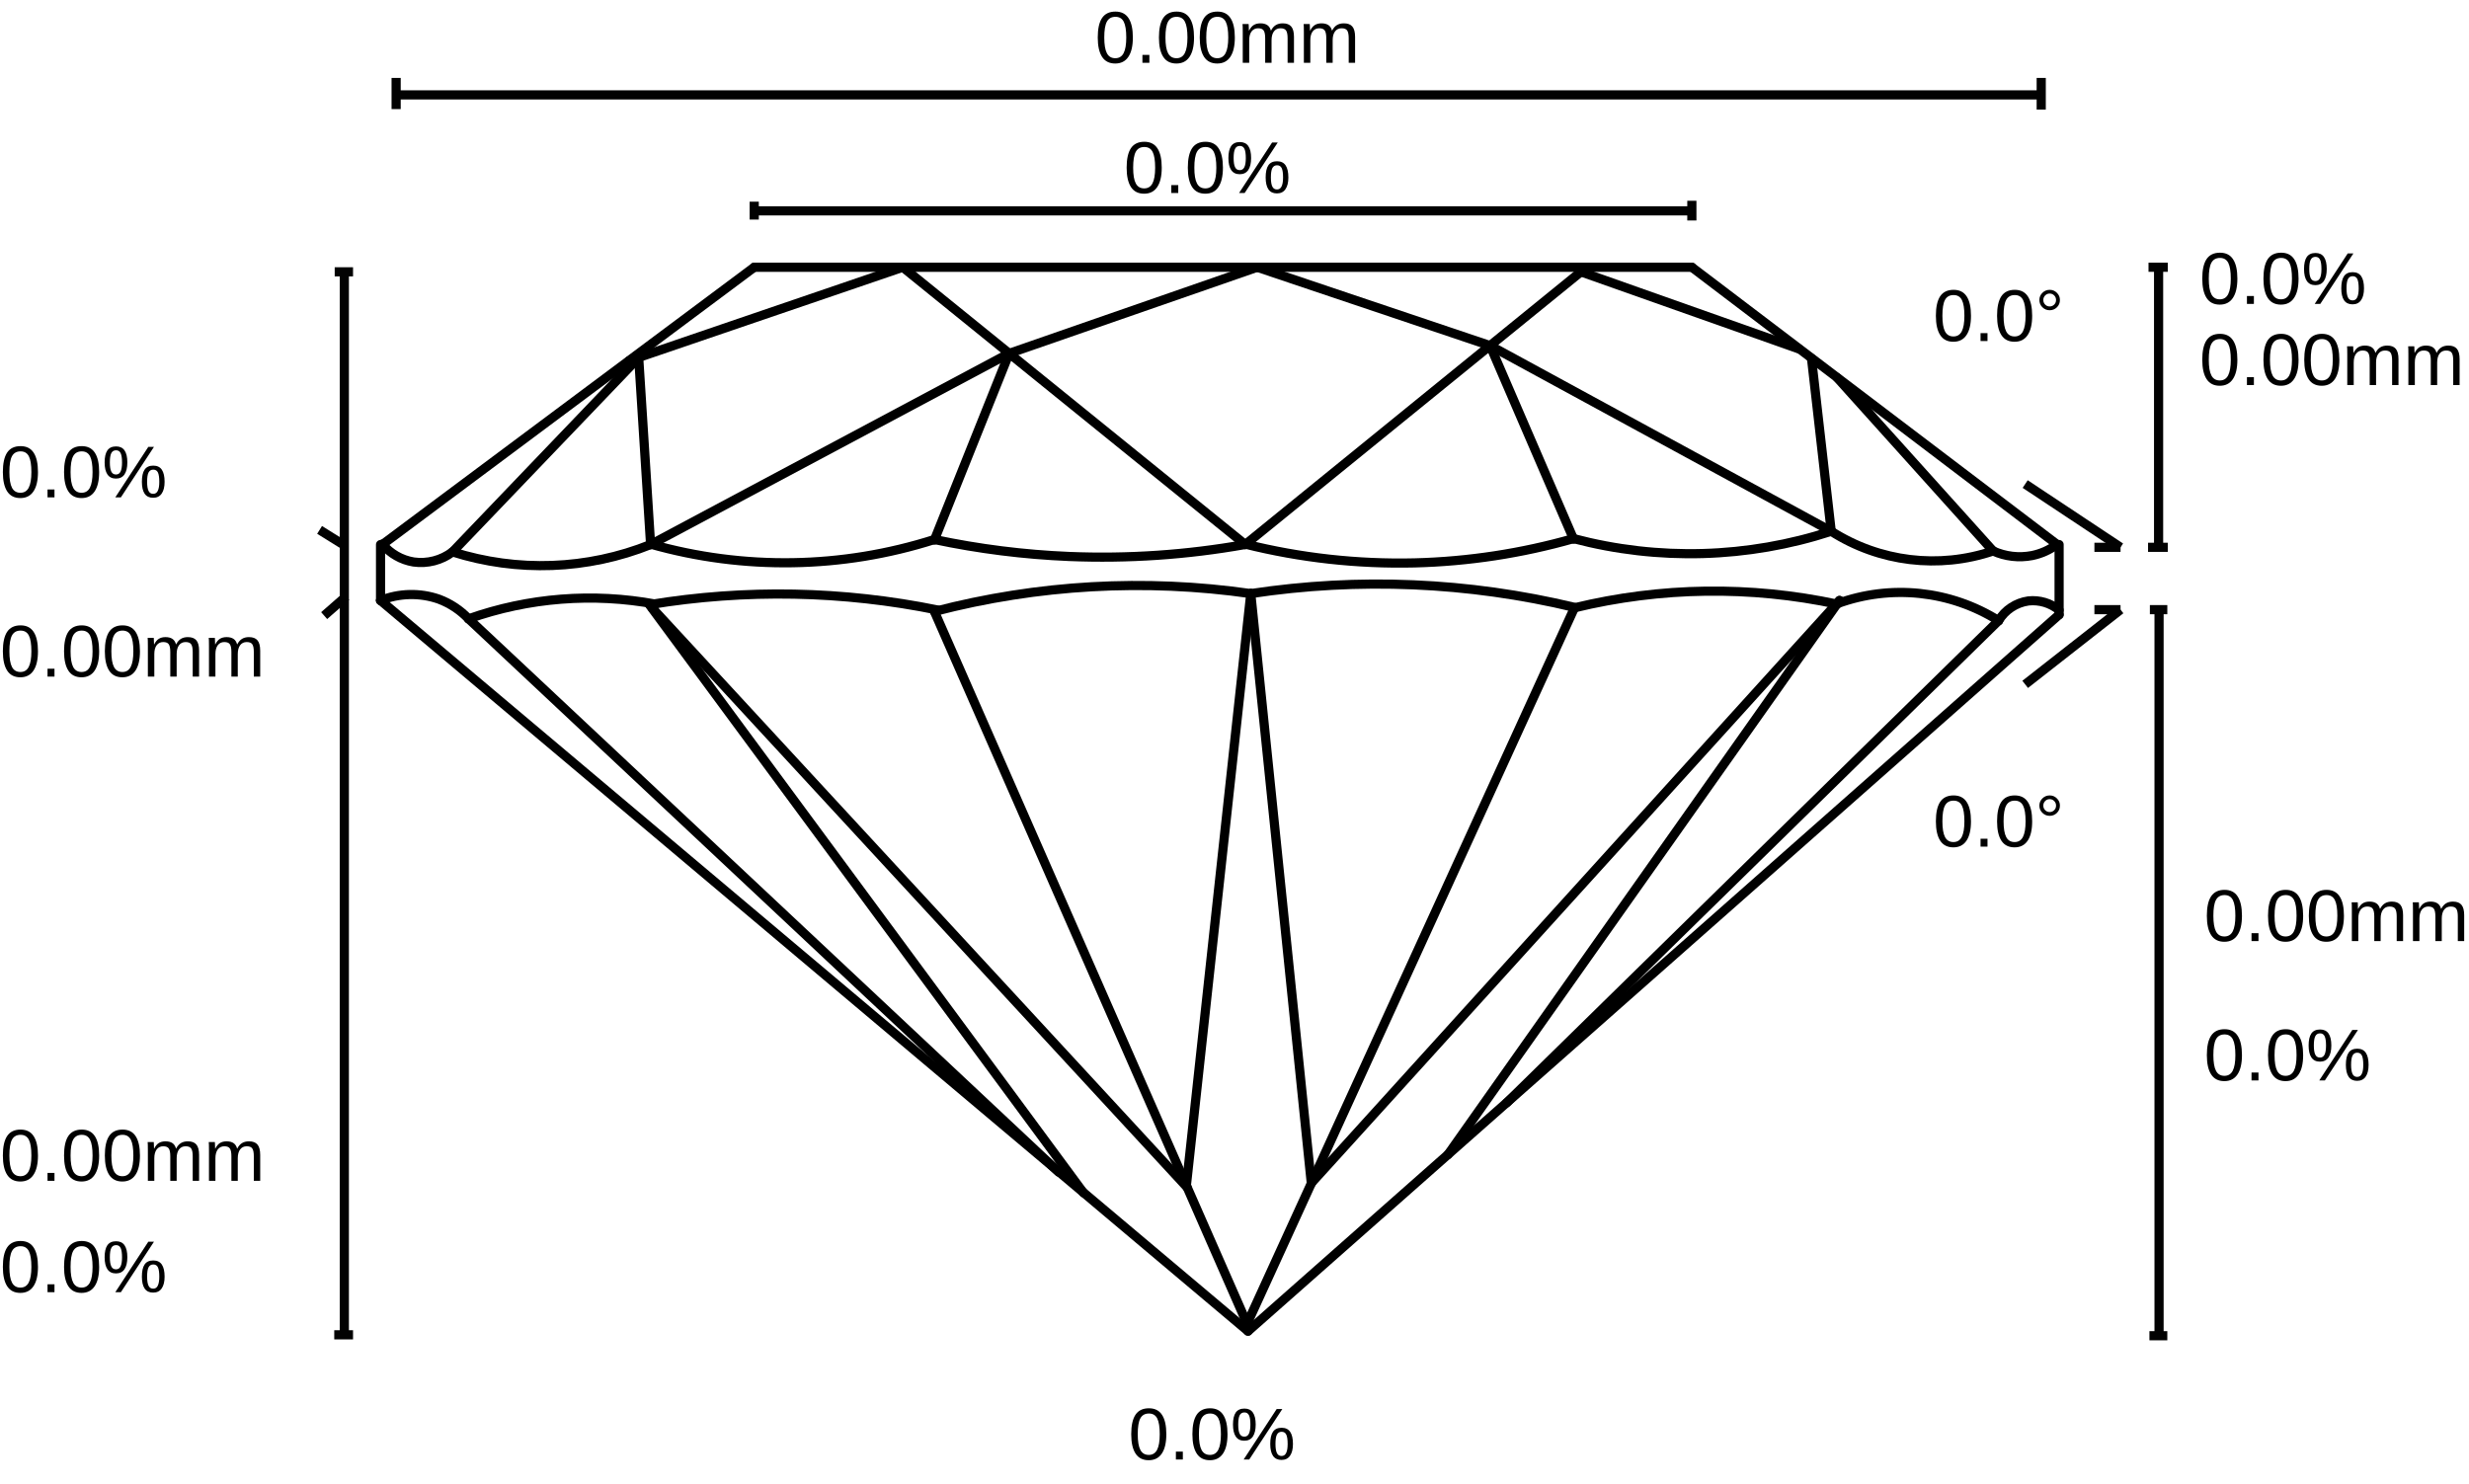
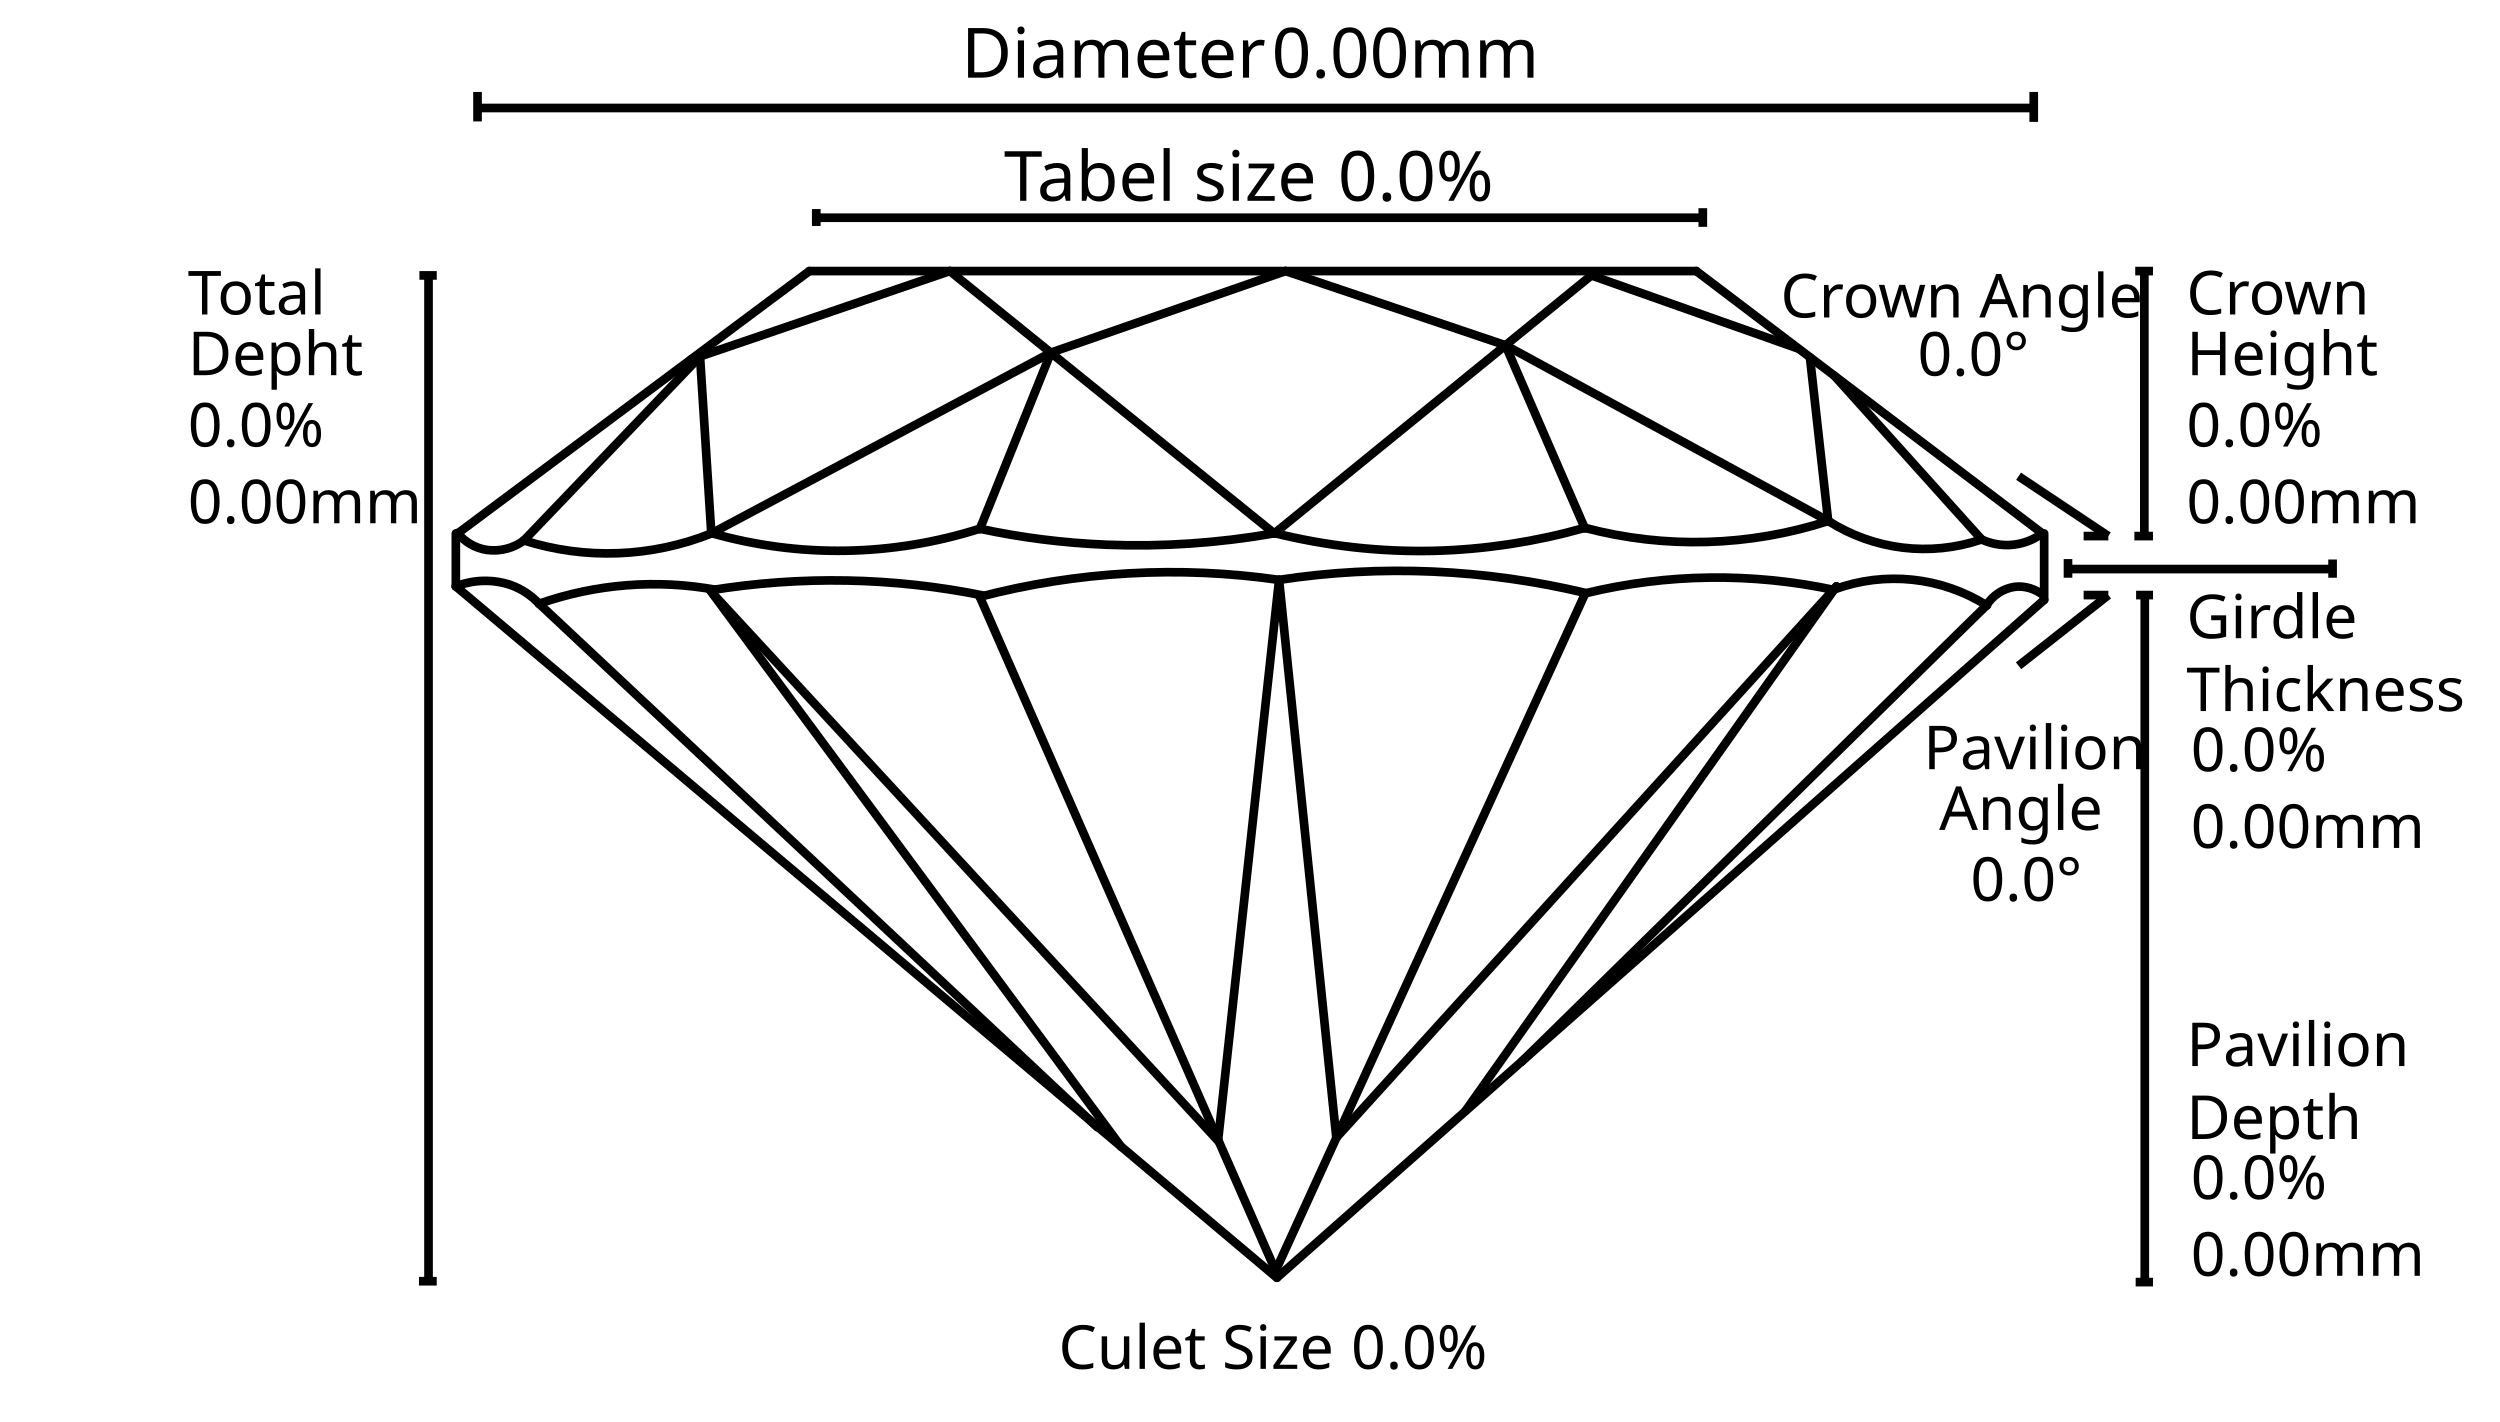
- <svg xmlns="http://www.w3.org/2000/svg" id="Layer_1" data-name="Layer 1" viewBox="0 0 538.5 323.6">
-   <defs>
-     <style>
-       .cls-1, .cls-3 {
-         fill: none;
-         stroke-miterlimit: 10;
-         stroke-width: 2px;
-       }
- 
-       .cls-1 {
-         stroke: #020202;
-       }
- 
-       .cls-2 {
-         isolation: isolate;
-         font-size: 16px;
-         font-family: ArialMT, Arial;
-       }
- 
-       .cls-3 {
-         stroke: #000;
-         stroke-linecap: round;
-       }
-     </style>
-   </defs>
+ <svg xmlns="http://www.w3.org/2000/svg" version="1.1" id="Layer_1" x="0px" y="0px" viewBox="0 0 576.4 327.8" style="enable-background:new 0 0 576.4 327.8;" xml:space="preserve">
+   <style type="text/css">
+ 	.st0{fill:none;stroke:#020202;stroke-width:2;stroke-miterlimit:10;}
+ 	.st1{font-family:'ArialMT';}
+ 	.st2{font-size:14px;}
+ 	.st3{enable-background:new    ;}
+ 	.st4{font-size:16px;}
+ 	.st5{fill:none;stroke:#000000;stroke-width:2;stroke-linecap:round;stroke-miterlimit:10;}
+ </style>
  <g id="lines">
-     <line class="cls-1" x1="164.5" y1="46" x2="368.5" y2="46" />
-     <line class="cls-1" x1="164.5" y1="44" x2="164.5" y2="47.9" />
-     <line class="cls-1" x1="369" y1="43.8" x2="369" y2="48.1" />
+     <line class="st0" x1="188.2" y1="50.2" x2="392.1" y2="50.2" />
+     <line class="st0" x1="188.2" y1="48.2" x2="188.2" y2="52.1" />
+     <line class="st0" x1="392.6" y1="48" x2="392.6" y2="52.3" />
    <g>
-       <line class="cls-1" x1="86.5" y1="20.7" x2="445" y2="20.7" />
-       <line class="cls-1" x1="445.2" y1="17" x2="445.2" y2="23.9" />
-       <line class="cls-1" x1="86.4" y1="17" x2="86.4" y2="23.8" />
+       <line class="st0" x1="110.2" y1="24.9" x2="468.6" y2="24.9" />
+       <line class="st0" x1="468.9" y1="21.2" x2="468.9" y2="28.1" />
+       <line class="st0" x1="110.1" y1="21.2" x2="110.1" y2="28" />
    </g>
    <g>
-       <line class="cls-1" x1="75.1" y1="59.3" x2="75.1" y2="291" />
-       <line class="cls-1" x1="73" y1="59.3" x2="77" y2="59.3" />
-       <line class="cls-1" x1="72.9" y1="291.2" x2="77" y2="291.2" />
+       <line class="st0" x1="98.8" y1="63.5" x2="98.8" y2="295.2" />
+       <line class="st0" x1="96.7" y1="63.5" x2="100.7" y2="63.5" />
+       <line class="st0" x1="96.6" y1="295.4" x2="100.7" y2="295.4" />
    </g>
    <g>
-       <line class="cls-1" x1="470.8" y1="58.3" x2="470.8" y2="119.4" />
-       <line class="cls-1" x1="468.6" y1="58.3" x2="472.8" y2="58.3" />
-       <line class="cls-1" x1="468.5" y1="119.4" x2="472.8" y2="119.4" />
+       <line class="st0" x1="494.4" y1="62.5" x2="494.4" y2="123.6" />
+       <line class="st0" x1="492.3" y1="62.5" x2="496.4" y2="62.5" />
+       <line class="st0" x1="492.1" y1="123.6" x2="496.4" y2="123.6" />
    </g>
    <g>
-       <line class="cls-1" x1="470.9" y1="133.3" x2="470.9" y2="291.3" />
-       <line class="cls-1" x1="468.9" y1="133" x2="472.7" y2="133" />
-       <line class="cls-1" x1="468.8" y1="291.4" x2="472.7" y2="291.4" />
+       <line class="st0" x1="494.5" y1="137.5" x2="494.5" y2="295.5" />
+       <line class="st0" x1="492.5" y1="137.2" x2="496.4" y2="137.2" />
+       <line class="st0" x1="492.4" y1="295.6" x2="496.4" y2="295.6" />
    </g>
    <g>
-       <line class="cls-1" x1="441.7" y1="105.6" x2="462.5" y2="119.4" />
-       <line class="cls-1" x1="456.8" y1="119.4" x2="462.5" y2="119.4" />
+       <line class="st0" x1="465.4" y1="109.8" x2="486.1" y2="123.6" />
+       <line class="st0" x1="480.4" y1="123.6" x2="486.1" y2="123.6" />
    </g>
-     <line class="cls-1" x1="69.7" y1="115.6" x2="75" y2="118.9" />
-     <line class="cls-1" x1="70.7" y1="134.3" x2="75.5" y2="130.1" />
    <g>
-       <line class="cls-1" x1="441.7" y1="149.3" x2="462.5" y2="133" />
-       <line class="cls-1" x1="456.8" y1="133" x2="462.5" y2="133" />
+       <line class="st0" x1="465.4" y1="153.5" x2="486.1" y2="137.2" />
+       <line class="st0" x1="480.4" y1="137.2" x2="486.1" y2="137.2" />
+     </g>
+     <g>
+       <line class="st0" x1="537.8" y1="131.2" x2="476.8" y2="131.2" />
+       <line class="st0" x1="537.8" y1="129" x2="537.8" y2="133.2" />
+       <line class="st0" x1="476.8" y1="128.9" x2="476.8" y2="133.2" />
    </g>
  </g>
  <g id="text">
-     <text class="cls-2" id="SVG_Culet_Size_percentages" data-rounding="1" data-suffix="%" transform="translate(246.1 318.4)">0.0%</text>
-     <text class="cls-2" id="SVG_Crown_angel-deg" data-rounding="1" data-suffix="°" transform="translate(421.6 74.4)">0.0°</text>
-     <text class="cls-2" id="SVG_Pavilion_angel-deg" data-rounding="1" data-suffix="°" transform="translate(421.6 184.7)">0.0°</text>
-     <g id="Pavillion">
-       <text class="cls-2" id="SVG_Pavilion_height-percentages" data-rounding="1" data-suffix="%" transform="translate(480.7 235.7)">0.0%</text>
-       <text class="cls-2" id="SVG_Pavilion_height-mm" data-rounding="2" data-suffix="mm" transform="translate(480.7 205.3)">0.00mm</text>
+     <g>
+       <text id="SVG_Culet_Size_percentages" data-rounding="1" data-suffix="%" transform="matrix(1 0 0 1 311.5014 315.6)" class="st1 st2">0.0%</text>
+     </g>
+     <text id="text_SVG_Culet_Size_percentages_1_" transform="matrix(1 0 0 1 244.0504 315.6)" class="st1 st2">Culet Size</text>
+     <g>
+       <text id="SVG_Crown_angel-deg" data-rounding="1" data-suffix="°" transform="matrix(1 0 0 1 442.1017 86.6001)" class="st1 st2">0.0°</text>
    </g>
    <g id="Crown">
-       <text class="cls-2" id="SVG_Crown_height-mm" data-rounding="2" data-suffix="mm" transform="translate(479.7 84)">0.00mm</text>
-       <text class="cls-2" id="SVG_Crown_height-percentages" data-rounding="1" data-suffix="%" transform="translate(479.7 66.3)">0.0%</text>
+       <text id="text_SVG_Crown_height-percentages_3" transform="matrix(1 0 0 1 504.1014 72.5)" class="st3">
+         <tspan x="0" y="0" class="st1 st2">Crown</tspan>
+         <tspan x="0" y="14" class="st1 st2">Height</tspan>
+       </text>
    </g>
-     <g id="Total">
-       <text class="cls-2" id="SVG_Total_Depth_mm" data-rounding="2" data-suffix="mm" transform="translate(0 281.9)">0.0%</text>
-       <text class="cls-2" id="SVG_Total_Depth_percentages" data-rounding="1" data-suffix="%" transform="translate(0 257.6)">0.00mm</text>
+     <g id="Crown_4_">
+       <text id="SVG_Crown_height-mm" data-rounding="2" data-suffix="mm" transform="matrix(1 0 0 1 504.1014 120.6501)" class="st1 st2">0.00mm</text>
+       <text id="SVG_Crown_height-percentages" data-rounding="1" data-suffix="%" transform="matrix(1 0 0 1 504.1014 102.9501)" class="st1 st2">0.0%</text>
    </g>
-     <g id="Girdle">
-       <text class="cls-2" id="SVG_Girdle_Thickness-mm" data-rounding="2" data-suffix="mm" transform="translate(0 147.6)">0.00mm</text>
-       <text class="cls-2" id="SVG_Girdle_Thickness-percentages" data-rounding="1" data-suffix="%" transform="translate(0 108.5)">0.0%</text>
+     <g id="Crown_3_">
+       <text id="text_SVG_Crown_height-percentages_3_" transform="matrix(1 0 0 1 43.3015 72.5)" class="st3">
+         <tspan x="0" y="0" class="st1 st2">Total</tspan>
+         <tspan x="0" y="14" class="st1 st2">Depht</tspan>
+       </text>
+     </g>
+     <g id="Crown_1_">
+       <text id="SVG_Total_Depth_mm" data-rounding="2" data-suffix="mm" transform="matrix(1 0 0 1 43.3015 120.6501)" class="st1 st2">0.00mm</text>
+       <text id="SVG_Total_Depth_percentages" data-rounding="1" data-suffix="%" transform="matrix(1 0 0 1 43.3015 102.9501)" class="st1 st2">0.0%</text>
+     </g>
+     <g id="Crown_5_">
+       <text id="SVG_Girdle_Thickness-mm" data-rounding="2" data-suffix="mm" transform="matrix(1 0 0 1 505.1014 195.5)" class="st1 st2">0.00mm</text>
+       <text id="SVG_Girdle_Thickness-percentages" data-rounding="1" data-suffix="%" transform="matrix(1 0 0 1 505.1014 177.8)" class="st1 st2">0.0%</text>
+     </g>
+     <g id="Crown_2_">
+       <text id="text_SVG_Crown_height-percentages_2_" transform="matrix(1 0 0 1 504.1014 147.1501)" class="st3">
+         <tspan x="0" y="0" class="st1 st2">Girdle </tspan>
+         <tspan x="0" y="16.8" class="st1 st2">Thickness</tspan>
+       </text>
+     </g>
+     <g id="Crown_8_">
+       <text id="SVG_Pavilion_height-mm" data-rounding="2" data-suffix="mm" transform="matrix(1 0 0 1 505.1014 294.1498)" class="st1 st2">0.00mm</text>
+       <text id="SVG_Pavilion_height-percentages" data-rounding="1" data-suffix="%" transform="matrix(1 0 0 1 505.1014 276.4498)" class="st1 st2">0.0%</text>
+     </g>
+     <g id="Crown_7_">
+       <text id="text_SVG_Crown_height-percentages_7_" transform="matrix(1 0 0 1 504.1014 245.7999)" class="st3">
+         <tspan x="0" y="0" class="st1 st2">Pavilion </tspan>
+         <tspan x="0" y="16.8" class="st1 st2">Depth</tspan>
+       </text>
    </g>
    <g id="Table">
-       <text class="cls-2" id="SVG_Table_Size_percentages" data-rounding="0" data-suffix="%" transform="translate(245.1 42.1)">0.0%</text>
-       <text class="cls-2" id="SVG_Diameter_mm" data-rounding="2" data-suffix="mm" transform="translate(238.8 13.7)">0.00mm</text>
+       <g>
+         <text id="text_SVG_Table_Size_percentages_1_" transform="matrix(1 0 0 1 231.4658 46.3)" class="st1 st4">Tabel size</text>
+         <text id="SVG_Table_Size_percentages" data-rounding="0" data-suffix="%" transform="matrix(1 0 0 1 308.4658 46.3)" class="st1 st4">0.0%</text>
+       </g>
+       <text id="SVG_Diameter_mm" data-rounding="2" data-suffix="mm" transform="matrix(1 0 0 1 293.2014 17.9)" class="st1 st4">0.00mm</text>
+       <text id="text_SVG_Diameter_mm_1_" transform="matrix(1 0 0 1 221.6503 17.9)" class="st1 st4">Diameter</text>
+     </g>
+     <g id="Crown_6_">
+       <text id="text_SVG_Crown_height-percentages_6_" transform="matrix(1 0 0 1 410.5103 73.1998)" class="st1 st2">Crown Angle</text>
+     </g>
+     <g>
+       <text id="SVG_Pavilion_angel-deg" data-rounding="1" data-suffix="°" transform="matrix(1 0 0 1 454.3017 207.7002)" class="st1 st2">0.0°</text>
+     </g>
+     <g id="Crown_9_">
+       <text id="text_SVG_Crown_height-percentages_9_" transform="matrix(1 0 0 1 443.4505 177.3495)" class="st3">
+         <tspan x="0" y="0" class="st1 st2">Pavilion </tspan>
+         <tspan x="0" y="14" class="st1 st2"> Angle</tspan>
+       </text>
    </g>
  </g>
  <g id="Round">
    <g>
-       <line class="cls-3" x1="449.1" y1="134.1" x2="449.1" y2="118.8" />
-       <line class="cls-3" x1="164.5" y1="58.3" x2="369" y2="58.3" />
-       <line class="cls-3" x1="448.7" y1="118.8" x2="369" y2="58.3" />
-       <line class="cls-3" x1="272.2" y1="290.4" x2="449.1" y2="134.1" />
-       <line class="cls-3" x1="164.5" y1="58.3" x2="83.4" y2="118.8" />
-       <line class="cls-3" x1="83" y1="131" x2="83" y2="118.8" />
-       <line class="cls-3" x1="272.2" y1="290.4" x2="83" y2="131" />
-       <line class="cls-3" x1="137.2" y1="78.7" x2="196.9" y2="58.3" />
-       <line class="cls-3" x1="271.6" y1="118.8" x2="196.9" y2="58.3" />
-       <line class="cls-3" x1="344.8" y1="59.3" x2="271.6" y2="118.8" />
-       <line class="cls-3" x1="392.3" y1="76.1" x2="344.8" y2="59.3" />
-       <line class="cls-3" x1="395.1" y1="78.2" x2="399.4" y2="115.9" />
-       <line class="cls-3" x1="325" y1="75.4" x2="399.4" y2="115.9" />
-       <line class="cls-3" x1="274.2" y1="58.3" x2="325" y2="75.4" />
-       <line class="cls-3" x1="220.1" y1="77.1" x2="274.2" y2="58.3" />
-       <line class="cls-3" x1="141.9" y1="118.8" x2="220.1" y2="77.1" />
-       <line class="cls-3" x1="203.8" y1="117.8" x2="220.1" y2="77.1" />
-       <line class="cls-3" x1="343.2" y1="117.6" x2="325" y2="75.4" />
-       <line class="cls-3" x1="141.9" y1="118.8" x2="139.3" y2="78" />
-       <line class="cls-3" x1="98.7" y1="120.4" x2="139.3" y2="78" />
-       <line class="cls-3" x1="102.2" y1="135" x2="230.9" y2="255.7" />
-       <line class="cls-3" x1="141.7" y1="132" x2="236.3" y2="260.2" />
-       <line class="cls-3" x1="203.8" y1="133.4" x2="272" y2="288.8" />
-       <line class="cls-3" x1="343.4" y1="132.6" x2="272" y2="288.8" />
-       <line class="cls-3" x1="401.2" y1="131" x2="286" y2="258.1" />
-       <line class="cls-3" x1="315.8" y1="251.9" x2="401.2" y2="131" />
-       <line class="cls-3" x1="435.9" y1="135.4" x2="328.6" y2="240.6" />
-       <line class="cls-3" x1="258.9" y1="259" x2="142.3" y2="132.7" />
-       <line class="cls-3" x1="272.8" y1="129.5" x2="258.8" y2="258.2" />
-       <line class="cls-3" x1="272.8" y1="129.5" x2="286" y2="258.1" />
-       <path class="cls-3" d="M98.7,120.4a64,64,0,0,0,43.2-1.6" transform="translate(0 0)" />
-       <path class="cls-3" d="M141.9,118.7a107.3,107.3,0,0,0,61.9-1" transform="translate(0 0)" />
-       <path class="cls-3" d="M203.8,117.7a177.3,177.3,0,0,0,29.4,3.7,177.5,177.5,0,0,0,38.3-2.6" transform="translate(0 0)" />
-       <path class="cls-3" d="M271.6,118.7a139.1,139.1,0,0,0,36.9,4.1,139.1,139.1,0,0,0,34.7-5.3" transform="translate(0 0)" />
-       <path class="cls-3" d="M343.2,117.5a99.4,99.4,0,0,0,56.2-1.6" transform="translate(0 0)" />
-       <line class="cls-3" x1="400.7" y1="82.4" x2="434.7" y2="120.2" />
-       <path class="cls-3" d="M399.4,115.9a41.1,41.1,0,0,0,35.3,4.3" transform="translate(0 0)" />
-       <path class="cls-3" d="M434.7,120.2a14.1,14.1,0,0,0,8.5,1,13.7,13.7,0,0,0,5.4-2.4" transform="translate(0 0)" />
-       <path class="cls-3" d="M435.9,135.4a9.1,9.1,0,0,1,6.5-4.3,9,9,0,0,1,6.7,2" transform="translate(0 0)" />
-       <path class="cls-3" d="M400.7,131.7a40.2,40.2,0,0,1,35.2,3.7" transform="translate(0 0)" />
-       <path class="cls-3" d="M343.4,132.6a128.7,128.7,0,0,1,57.3-.8" transform="translate(0 0)" />
-       <path class="cls-3" d="M272.8,129.5a184.2,184.2,0,0,1,70.6,3" transform="translate(0 0)" />
-       <path class="cls-3" d="M203.8,133.4a174.9,174.9,0,0,1,69-3.9" transform="translate(0 0)" />
-       <path class="cls-3" d="M141.7,131.9a173.1,173.1,0,0,1,62.9,1.2" transform="translate(0 0)" />
-       <path class="cls-3" d="M102.2,135a79.1,79.1,0,0,1,40.8-3.2" transform="translate(0 0)" />
-       <path class="cls-3" d="M102.2,135a17.3,17.3,0,0,0-6.5-4.3A18.2,18.2,0,0,0,83,131" transform="translate(0 0)" />
-       <path class="cls-3" d="M98.7,120.4a11.4,11.4,0,0,1-8.5,2.2,11.2,11.2,0,0,1-6.8-3.9" transform="translate(0 0)" />
+       <line class="st5" x1="471.3" y1="138.3" x2="471.3" y2="123" />
+       <line class="st5" x1="186.6" y1="62.5" x2="391.1" y2="62.5" />
+       <line class="st5" x1="470.9" y1="123" x2="391.1" y2="62.5" />
+       <line class="st5" x1="294.4" y1="294.6" x2="471.3" y2="138.3" />
+       <line class="st5" x1="186.6" y1="62.5" x2="105.5" y2="123" />
+       <line class="st5" x1="105.1" y1="135.2" x2="105.1" y2="123" />
+       <line class="st5" x1="294.4" y1="294.6" x2="105.1" y2="135.2" />
+       <line class="st5" x1="159.3" y1="82.9" x2="219" y2="62.5" />
+       <line class="st5" x1="293.8" y1="123" x2="219" y2="62.5" />
+       <line class="st5" x1="366.9" y1="63.5" x2="293.8" y2="123" />
+       <line class="st5" x1="414.4" y1="80.3" x2="366.9" y2="63.5" />
+       <line class="st5" x1="417.3" y1="82.4" x2="421.5" y2="120.1" />
+       <line class="st5" x1="347.1" y1="79.6" x2="421.5" y2="120.1" />
+       <line class="st5" x1="296.4" y1="62.5" x2="347.1" y2="79.6" />
+       <line class="st5" x1="242.3" y1="81.3" x2="296.4" y2="62.5" />
+       <line class="st5" x1="164" y1="123" x2="242.3" y2="81.3" />
+       <line class="st5" x1="225.9" y1="122" x2="242.3" y2="81.3" />
+       <line class="st5" x1="365.4" y1="121.8" x2="347.1" y2="79.6" />
+       <line class="st5" x1="164" y1="123" x2="161.4" y2="82.2" />
+       <line class="st5" x1="120.8" y1="124.6" x2="161.4" y2="82.2" />
+       <line class="st5" x1="124.3" y1="139.2" x2="253" y2="259.9" />
+       <line class="st5" x1="163.8" y1="136.2" x2="258.5" y2="264.4" />
+       <line class="st5" x1="225.9" y1="137.6" x2="294.1" y2="293" />
+       <line class="st5" x1="365.5" y1="136.8" x2="294.1" y2="293" />
+       <line class="st5" x1="423.4" y1="135.2" x2="308.1" y2="262.3" />
+       <line class="st5" x1="337.9" y1="256.1" x2="423.4" y2="135.2" />
+       <line class="st5" x1="458" y1="139.6" x2="350.8" y2="244.8" />
+       <line class="st5" x1="281" y1="263.2" x2="164.4" y2="136.9" />
+       <line class="st5" x1="294.9" y1="133.7" x2="280.9" y2="262.4" />
+       <line class="st5" x1="294.9" y1="133.7" x2="308.1" y2="262.3" />
+       <path class="st5" d="M120.8,124.6c14.1,4.5,29.4,3.9,43.2-1.6" />
+       <path class="st5" d="M164,122.9c20.3,5.8,41.8,5.4,61.9-1" />
+       <path class="st5" d="M225.9,121.9c9.7,2.1,19.5,3.3,29.4,3.7c12.8,0.5,25.7-0.4,38.3-2.6" />
+       <path class="st5" d="M293.8,122.9c12.1,3,24.5,4.4,36.9,4.1c11.7-0.3,23.4-2.1,34.7-5.3" />
+       <path class="st5" d="M365.4,121.7c18.5,4.9,38,4.3,56.2-1.6" />
+       <line class="st5" x1="422.9" y1="86.6" x2="456.9" y2="124.4" />
+       <path class="st5" d="M421.5,120.1c10.5,6.7,23.5,8.3,35.3,4.3" />
+       <path class="st5" d="M456.9,124.4c2.7,1.2,5.6,1.6,8.5,1c2-0.4,3.8-1.2,5.4-2.4" />
+       <path class="st5" d="M458,139.6c1.4-2.3,3.8-3.9,6.5-4.3c2.4-0.3,4.8,0.5,6.7,2" />
+       <path class="st5" d="M422.9,135.9c11.7-4.3,24.7-2.9,35.2,3.7" />
+       <path class="st5" d="M365.5,136.8c18.8-4.6,38.4-4.8,57.3-0.8" />
+       <path class="st5" d="M294.9,133.7c23.5-3.6,47.5-2.5,70.6,3" />
+       <path class="st5" d="M225.9,137.6c22.5-5.9,46-7.2,69-3.9" />
+       <path class="st5" d="M163.8,136.1c20.9-3.4,42.2-3,62.9,1.2" />
+       <path class="st5" d="M124.3,139.2c13.1-4.6,27.2-5.7,40.8-3.2" />
+       <path class="st5" d="M124.3,139.2c-1.8-1.9-4-3.4-6.5-4.3c-4.1-1.4-8.6-1.3-12.7,0.3" />
+       <path class="st5" d="M120.8,124.6c-2.4,1.8-5.5,2.6-8.5,2.2c-2.7-0.4-5.1-1.8-6.8-3.9" />
    </g>
  </g>
</svg>
